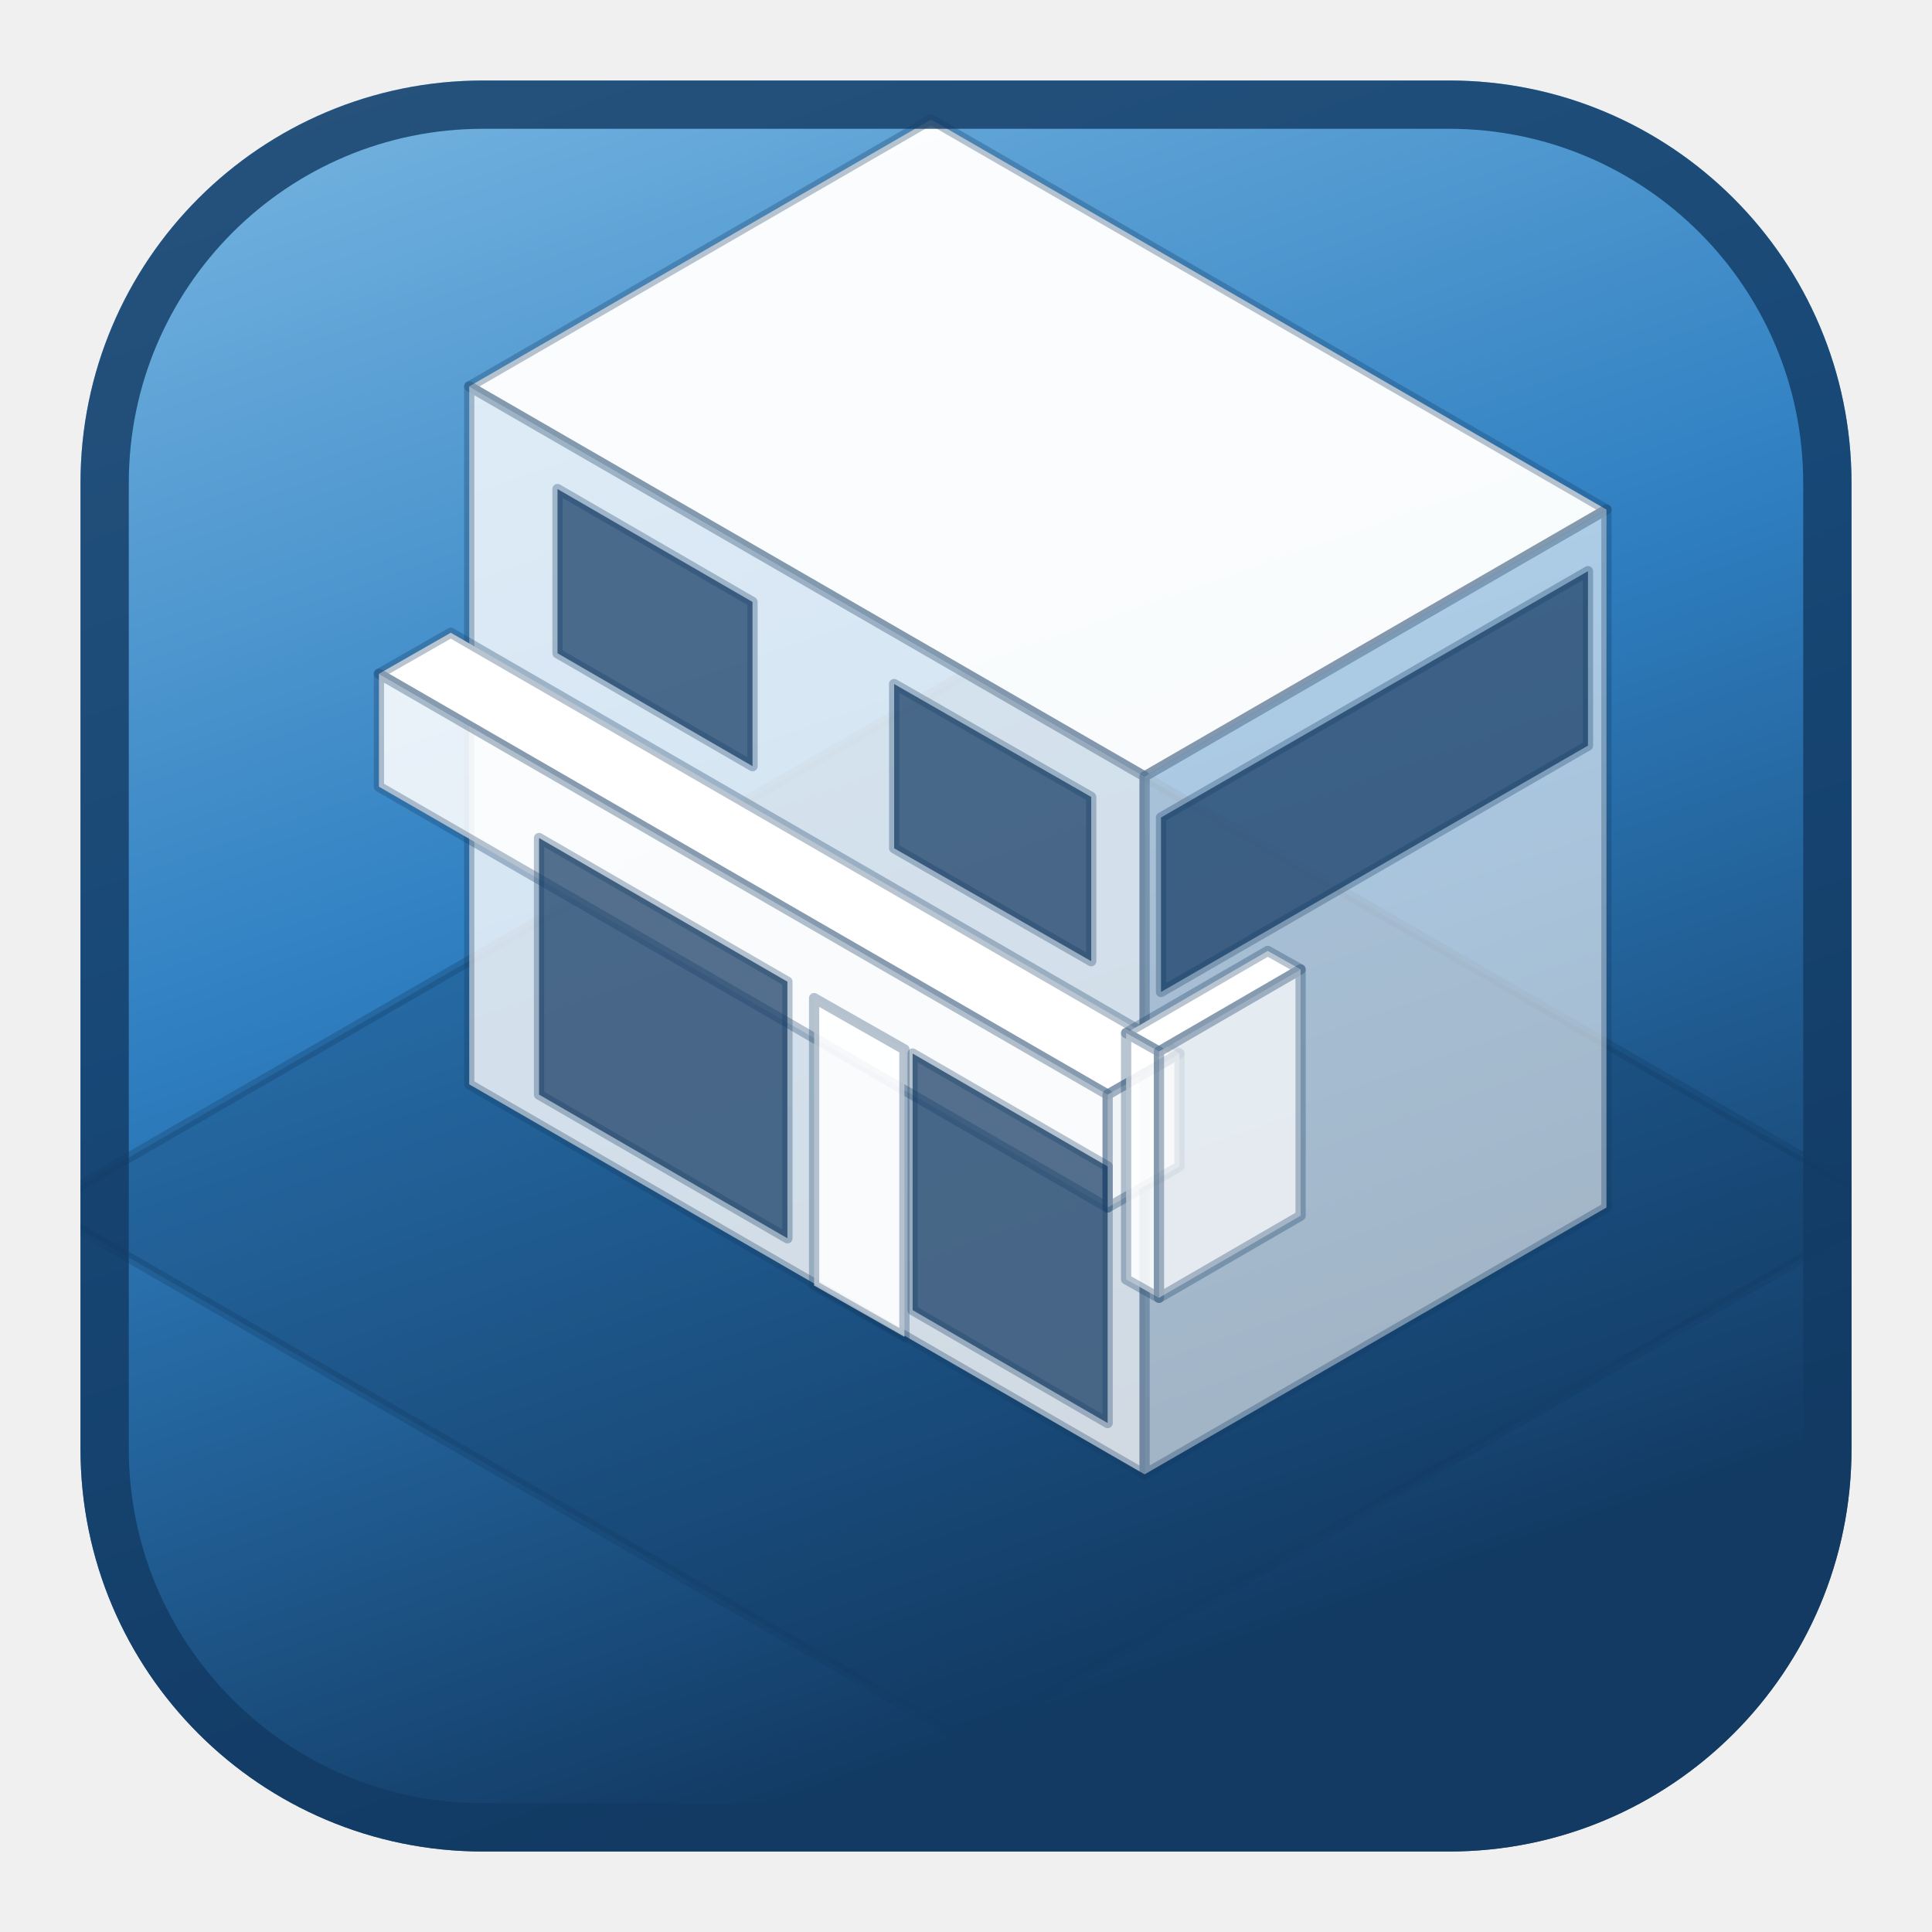
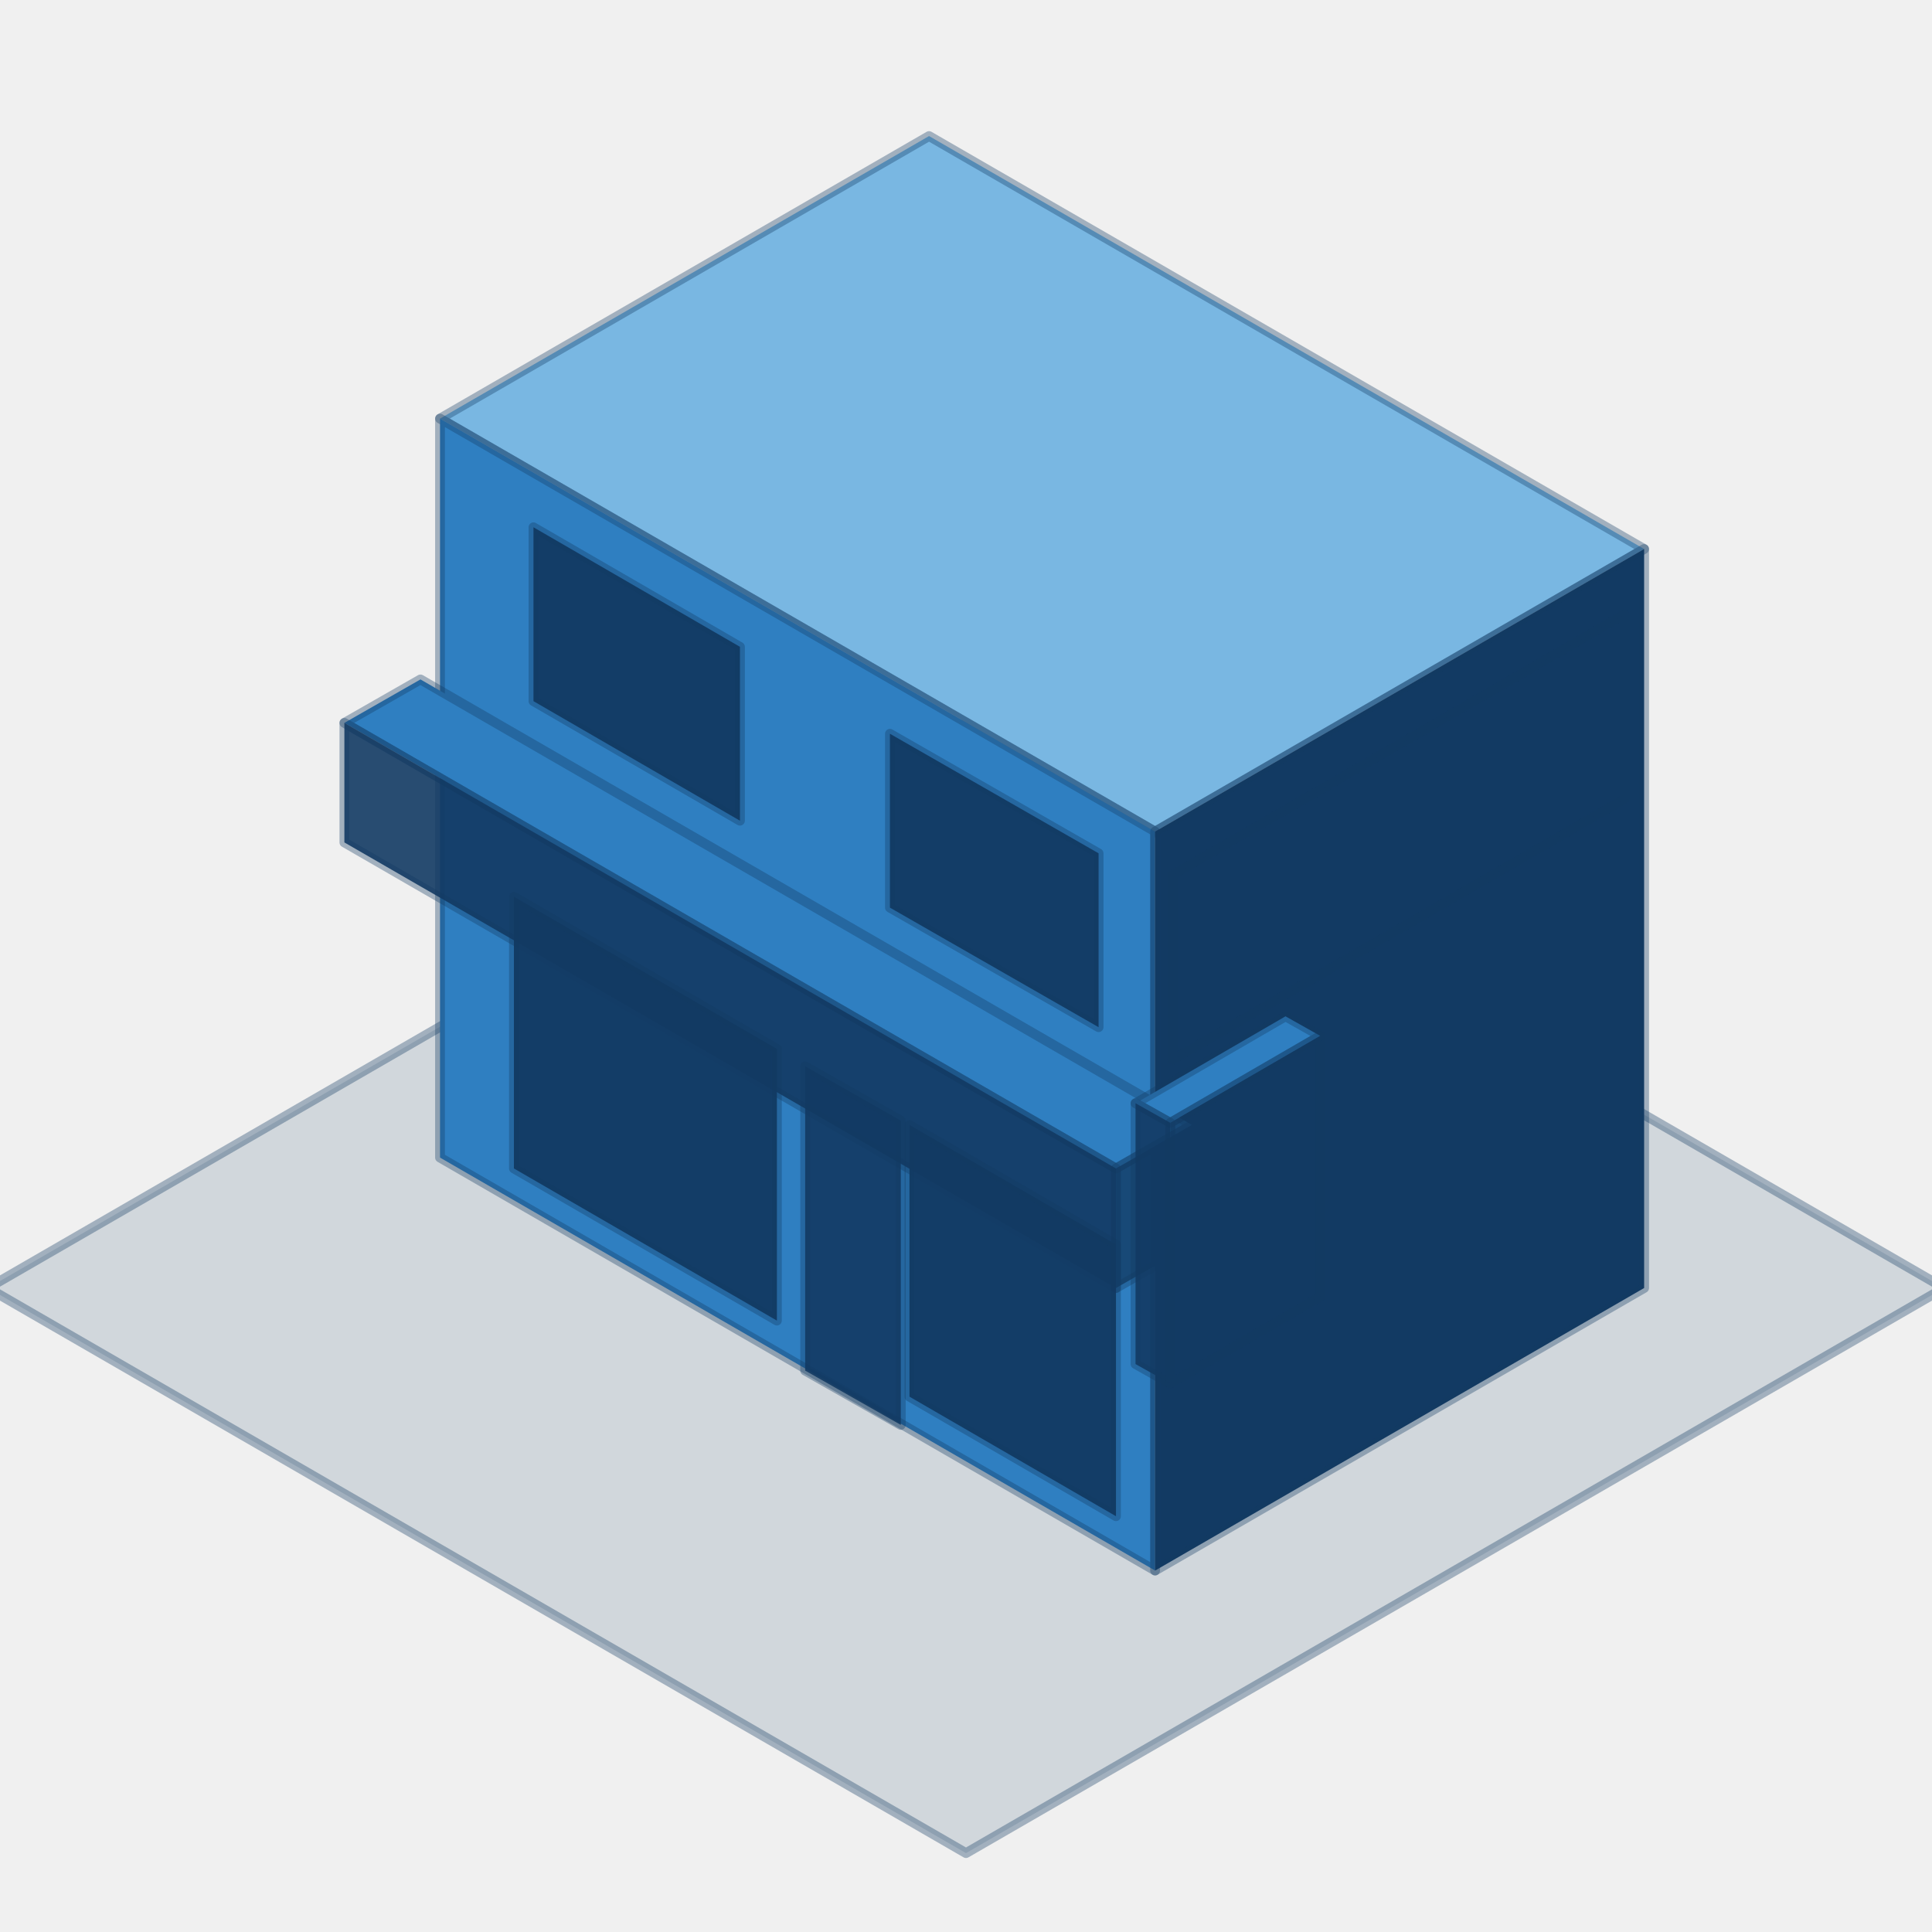
- <svg xmlns="http://www.w3.org/2000/svg" viewBox="0 0 48 48" width="48" height="48" role="img" aria-label="Commercial zone">
-   <defs>
-     <linearGradient id="g-commercial" x1="0" y1="0" x2="0.35" y2="1">
-       <stop offset="0" stop-color="#79b7e2" />
-       <stop offset="0.5" stop-color="#2f7fc1" />
-       <stop offset="1" stop-color="#123a63" />
-     </linearGradient>
-     <clipPath id="c-commercial">
-       <rect x="2" y="2" width="44" height="44" rx="10" />
-     </clipPath>
-   </defs>
-   <rect x="2" y="2" width="44" height="44" rx="10" fill="url(#g-commercial)" />
-   <g clip-path="url(#c-commercial)">
-     <g transform="translate(24 30) scale(5.1)" stroke="#123a63" stroke-opacity="0.30" stroke-width="0.05" stroke-linejoin="round">
-       <path d="M0.00 -2.60L4.50 0.00L0.00 2.60L-4.50 0.00Z" fill="#123a63" fill-opacity="0.30" />
-       <path d="M-0.17 -5.30L3.12 -3.40L0.87 -2.10L-2.42 -4.00Z" fill="#ffffff" fill-opacity="0.97" />
-       <path d="M-2.42 -0.60L0.87 1.30L0.87 -2.10L-2.42 -4.00Z" fill="#ffffff" fill-opacity="0.80" />
-       <path d="M0.87 1.30L3.12 -0.00L3.12 -3.40L0.87 -2.10Z" fill="#ffffff" fill-opacity="0.60" />
-       <path d="M-2.51 -2.80L1.04 -0.75L0.69 -0.55L-2.86 -2.60Z" fill="#ffffff" fill-opacity="1.00" />
-       <path d="M-2.86 -2.05L0.69 -0.00L0.69 -0.55L-2.86 -2.60Z" fill="#ffffff" fill-opacity="0.88" />
-       <path d="M0.69 -0.00L1.04 -0.20L1.04 -0.75L0.69 -0.55Z" fill="#ffffff" fill-opacity="0.70" />
-       <path d="M-2.08 -0.55L-0.87 0.15L-0.87 -1.10L-2.08 -1.80Z" fill="#123a63" fill-opacity="0.72" />
-       <path d="M-0.26 0.50L0.69 1.05L0.69 -0.20L-0.26 -0.75Z" fill="#123a63" fill-opacity="0.72" />
-       <path d="M-0.74 0.38L-0.30 0.63L-0.30 -0.77L-0.74 -1.02Z" fill="#ffffff" fill-opacity="0.88" />
-       <path d="M-1.99 -2.70L-1.04 -2.15L-1.04 -2.95L-1.99 -3.50Z" fill="#123a63" fill-opacity="0.72" />
-       <path d="M-0.35 -1.75L0.61 -1.20L0.61 -2.00L-0.35 -2.55Z" fill="#123a63" fill-opacity="0.72" />
-       <path d="M0.95 -1.05L3.03 -2.25L3.03 -3.10L0.95 -1.90Z" fill="#123a63" fill-opacity="0.72" />
-       <path d="M1.47 -1.25L1.63 -1.16L0.94 -0.76L0.78 -0.85Z" fill="#ffffff" fill-opacity="1.00" />
-       <path d="M0.78 0.35L0.94 0.44L0.94 -0.76L0.78 -0.85Z" fill="#ffffff" fill-opacity="0.88" />
-       <path d="M0.94 0.44L1.63 0.04L1.63 -1.16L0.94 -0.76Z" fill="#ffffff" fill-opacity="0.70" />
-     </g>
+ <svg xmlns="http://www.w3.org/2000/svg" viewBox="0 0 48 48" width="48" height="48" role="img" aria-label="Commercial">
+   <g transform="translate(24 32) scale(5.4)" stroke="#123a63" stroke-opacity="0.35" stroke-width="0.045" stroke-linejoin="round">
+     <path d="M0.00 -2.60L4.50 0.00L0.00 2.60L-4.50 0.00Z" fill="#123a63" fill-opacity="0.14" />
+     <path d="M-0.17 -5.30L3.12 -3.40L0.87 -2.10L-2.42 -4.00Z" fill="#79b7e2" fill-opacity="1" />
+     <path d="M-2.42 -0.60L0.87 1.30L0.87 -2.10L-2.42 -4.00Z" fill="#2f7fc1" fill-opacity="1" />
+     <path d="M0.87 1.30L3.12 -0.00L3.12 -3.40L0.87 -2.10Z" fill="#123a63" fill-opacity="1" />
+     <path d="M-2.51 -2.80L1.04 -0.75L0.69 -0.55L-2.86 -2.60Z" fill="#2f7fc1" fill-opacity="1" />
+     <path d="M-2.86 -2.05L0.69 -0.00L0.69 -0.55L-2.86 -2.60Z" fill="#123a63" fill-opacity="0.9" />
+     <path d="M0.69 -0.00L1.04 -0.20L1.04 -0.75L0.69 -0.55Z" fill="#123a63" fill-opacity="0.78" />
+     <path d="M-2.08 -0.55L-0.87 0.15L-0.87 -1.10L-2.08 -1.80Z" fill="#123a63" fill-opacity="0.95" />
+     <path d="M-0.26 0.50L0.69 1.05L0.69 -0.20L-0.26 -0.75Z" fill="#123a63" fill-opacity="0.95" />
+     <path d="M-0.74 0.38L-0.30 0.63L-0.30 -0.77L-0.74 -1.02Z" fill="#123a63" fill-opacity="0.9" />
+     <path d="M-1.99 -2.70L-1.04 -2.15L-1.04 -2.95L-1.99 -3.50Z" fill="#123a63" fill-opacity="0.95" />
+     <path d="M-0.35 -1.75L0.61 -1.20L0.61 -2.00L-0.35 -2.55Z" fill="#123a63" fill-opacity="0.95" />
+     <path d="M0.95 -1.05L3.03 -2.25L3.03 -3.10L0.95 -1.90Z" fill="#123a63" fill-opacity="0.95" />
+     <path d="M1.47 -1.25L1.63 -1.16L0.94 -0.76L0.78 -0.85Z" fill="#2f7fc1" fill-opacity="1" />
+     <path d="M0.78 0.35L0.94 0.44L0.94 -0.76L0.78 -0.85Z" fill="#123a63" fill-opacity="0.9" />
+     <path d="M0.94 0.44L1.63 0.04L1.63 -1.16L0.94 -0.76Z" fill="#123a63" fill-opacity="0.78" />
  </g>
-   <rect x="2.6" y="2.6" width="42.8" height="42.8" rx="9.4" fill="none" stroke="#123a63" stroke-width="1.2" opacity=".8" />
</svg>
